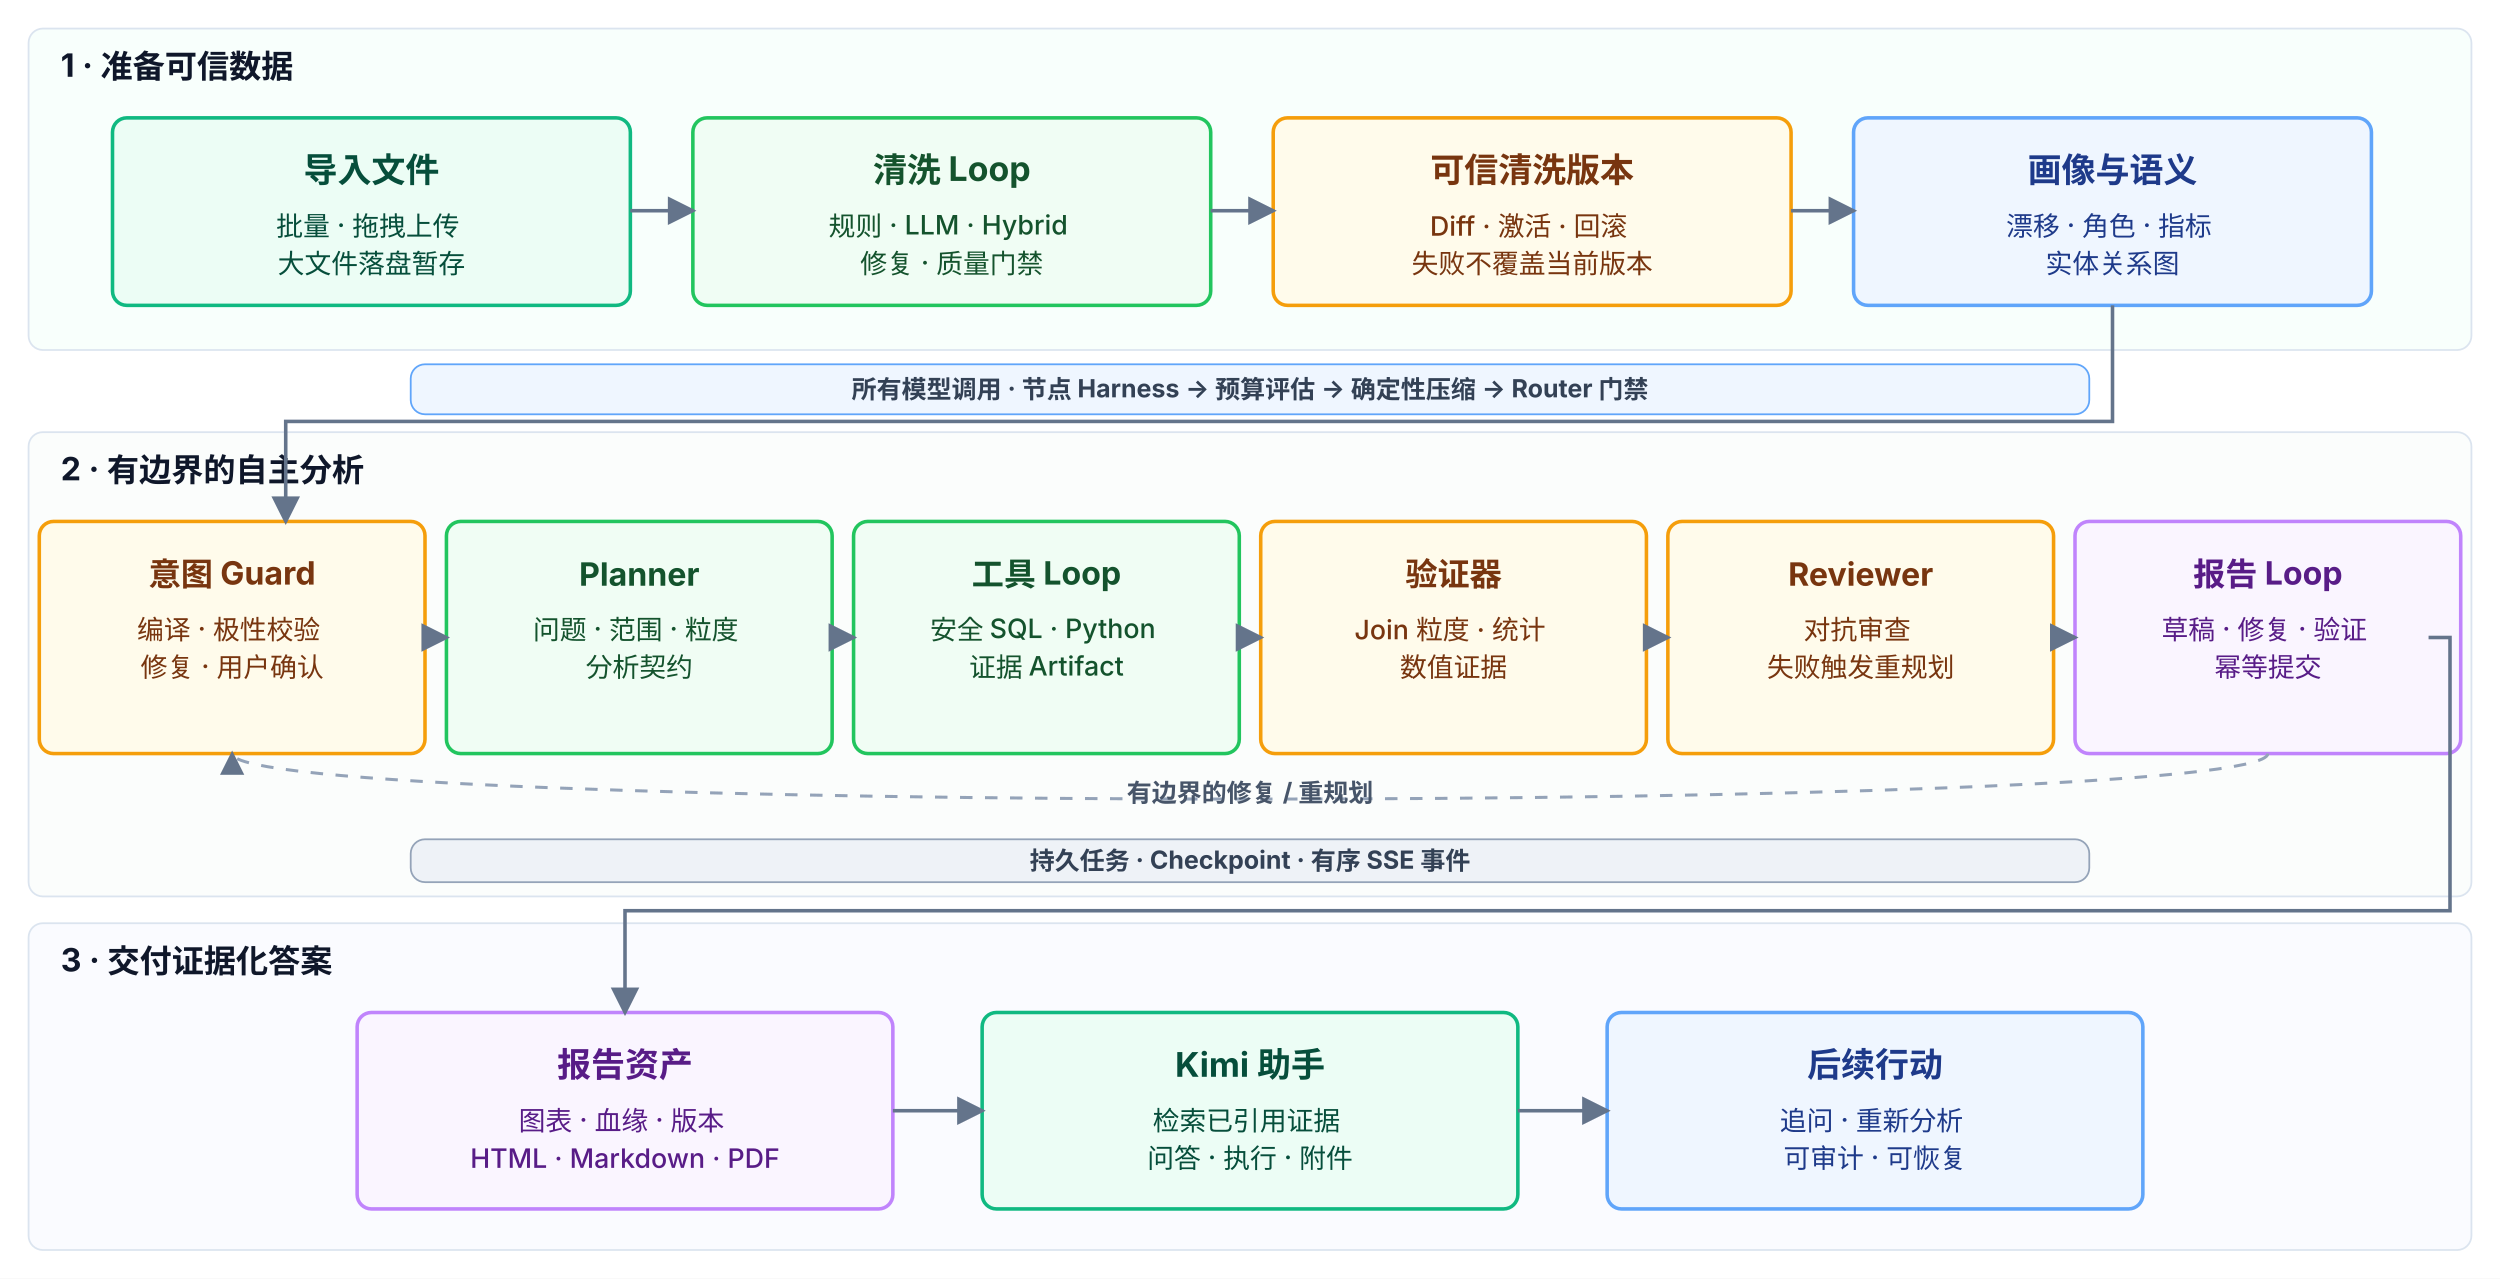
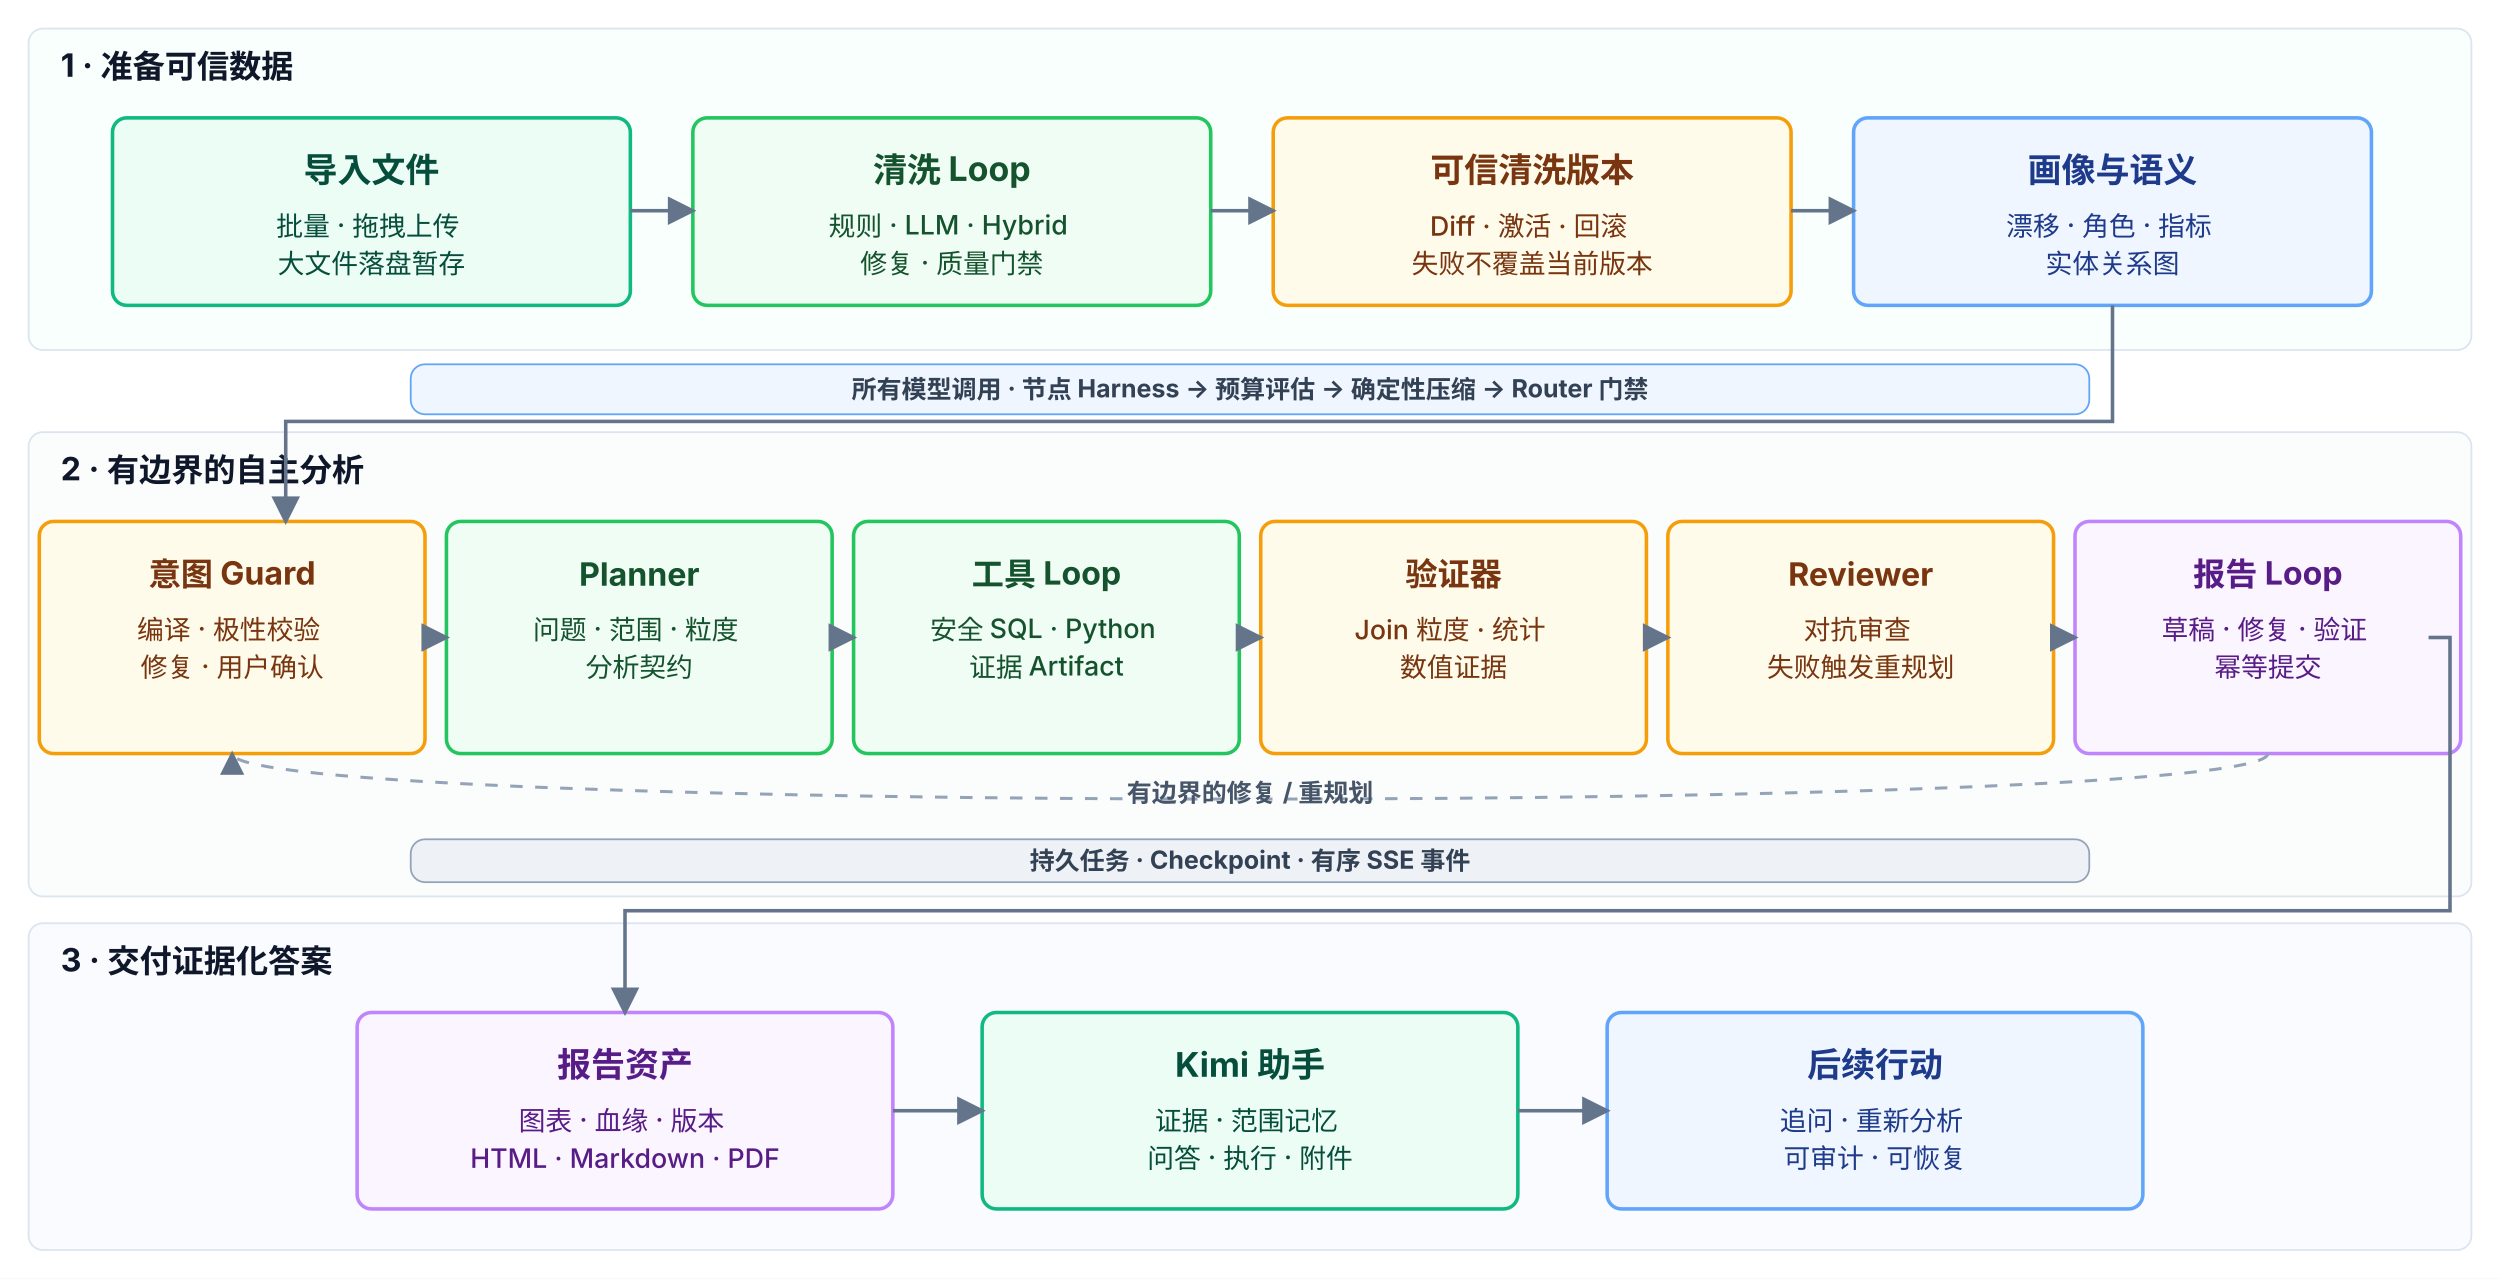
<svg xmlns="http://www.w3.org/2000/svg" width="1400" height="716" viewBox="0 0 1400 716" role="img" aria-labelledby="title desc">
  <defs>
    <marker id="arrow" markerWidth="8" markerHeight="8" refX="7" refY="4" orient="auto-start-reverse" markerUnits="strokeWidth">
      <path d="M0,0 L8,4 L0,8 Z" fill="#64748b" />
    </marker>
    <style>
      text { font-family: Inter, "Segoe UI", "Microsoft YaHei", Arial, sans-serif; }
      .layer { font-size: 18px; font-weight: 700; fill: #0f172a; }
      .card-title { font-weight: 700; }
      .card-detail { font-size: 15px; font-weight: 500; }
      .arrow { stroke: #64748b; stroke-width: 2; fill: none; }
      .arrow.muted { stroke: #94a3b8; stroke-width: 1.7; }
      .shared-connection { stroke: #64748b; stroke-width: 1.7; fill: none; }
      .flow-label { font-size: 14px; font-weight: 700; fill: #475569; }
      .service-bus { font-size: 14px; font-weight: 700; fill: #334155; }
    </style>
  </defs>
  <rect width="1400" height="716" fill="#ffffff" />
  <rect x="16" y="16" width="1368" height="180" rx="8" fill="#f8fffc" stroke="#dbe4ef" />
  <text x="34" y="43" class="layer">1 · 准备可信数据</text>
  <rect x="230" y="204" width="940" height="28" rx="8" fill="#eff6ff" stroke="#60a5fa" />
  <text x="700" y="223" text-anchor="middle" class="service-bus" fill="#1e3a8a">所有模型调用 · 节点 Harness → 预算评估 → 确定性压缩 → Router 门禁</text>
  <rect x="16" y="242" width="1368" height="260" rx="8" fill="#fbfdfc" stroke="#dbe4ef" />
  <text x="34" y="269" class="layer">2 · 有边界的自主分析</text>
  <rect x="16" y="517" width="1368" height="183" rx="8" fill="#fafbff" stroke="#dbe4ef" />
  <text x="34" y="544" class="layer">3 · 交付证据化答案</text>
  <rect x="63" y="66" width="290" height="105" rx="8" fill="#ecfdf5" stroke="#10b981" stroke-width="2" />
  <text x="208" y="102" text-anchor="middle" class="card-title" font-size="19" fill="#064e3b">导入文件</text>
  <text text-anchor="middle" class="card-detail" fill="#064e3b">
    <tspan x="208" y="132">批量 · 拖拽上传</tspan>
    <tspan x="208" y="153">大文件落盘暂存</tspan>
  </text>
  <rect x="388" y="66" width="290" height="105" rx="8" fill="#f0fdf4" stroke="#22c55e" stroke-width="2" />
  <text x="533" y="102" text-anchor="middle" class="card-title" font-size="19" fill="#14532d">清洗 Loop</text>
  <text text-anchor="middle" class="card-detail" fill="#14532d">
    <tspan x="533" y="132">规则 · LLM · Hybrid</tspan>
    <tspan x="533" y="153">修复 · 质量门禁</tspan>
  </text>
  <rect x="713" y="66" width="290" height="105" rx="8" fill="#fffbeb" stroke="#f59e0b" stroke-width="2" />
  <text x="858" y="102" text-anchor="middle" class="card-title" font-size="19" fill="#78350f">可信清洗版本</text>
  <text text-anchor="middle" class="card-detail" fill="#78350f">
    <tspan x="858" y="132">Diff · 激活 · 回滚</tspan>
    <tspan x="858" y="153">失败不覆盖当前版本</tspan>
  </text>
  <rect x="1038" y="66" width="290" height="105" rx="8" fill="#eff6ff" stroke="#60a5fa" stroke-width="2" />
  <text x="1183" y="102" text-anchor="middle" class="card-title" font-size="19" fill="#1e3a8a">画像与语义</text>
  <text text-anchor="middle" class="card-detail" fill="#1e3a8a">
    <tspan x="1183" y="132">漂移 · 角色 · 指标</tspan>
    <tspan x="1183" y="153">实体关系图</tspan>
  </text>
  <rect x="22" y="292" width="216" height="130" rx="8" fill="#fffbeb" stroke="#f59e0b" stroke-width="2" />
  <text x="130" y="328" text-anchor="middle" class="card-title" font-size="18" fill="#78350f">意图 Guard</text>
  <text text-anchor="middle" class="card-detail" fill="#78350f">
    <tspan x="130" y="358">编译 · 极性校验</tspan>
    <tspan x="130" y="379">修复 · 用户确认</tspan>
  </text>
  <rect x="250" y="292" width="216" height="130" rx="8" fill="#f0fdf4" stroke="#22c55e" stroke-width="2" />
  <text x="358" y="328" text-anchor="middle" class="card-title" font-size="18" fill="#14532d">Planner</text>
  <text text-anchor="middle" class="card-detail" fill="#14532d">
    <tspan x="358" y="358">问题 · 范围 · 粒度</tspan>
    <tspan x="358" y="379">分析契约</tspan>
  </text>
  <rect x="478" y="292" width="216" height="130" rx="8" fill="#f0fdf4" stroke="#22c55e" stroke-width="2" />
  <text x="586" y="328" text-anchor="middle" class="card-title" font-size="18" fill="#14532d">工具 Loop</text>
  <text text-anchor="middle" class="card-detail" fill="#14532d">
    <tspan x="586" y="358">安全 SQL · Python</tspan>
    <tspan x="586" y="379">证据 Artifact</tspan>
  </text>
  <rect x="706" y="292" width="216" height="130" rx="8" fill="#fffbeb" stroke="#f59e0b" stroke-width="2" />
  <text x="814" y="328" text-anchor="middle" class="card-title" font-size="18" fill="#78350f">验证器</text>
  <text text-anchor="middle" class="card-detail" fill="#78350f">
    <tspan x="814" y="358">Join 粒度 · 统计</tspan>
    <tspan x="814" y="379">数值证据</tspan>
  </text>
  <rect x="934" y="292" width="216" height="130" rx="8" fill="#fffbeb" stroke="#f59e0b" stroke-width="2" />
  <text x="1042" y="328" text-anchor="middle" class="card-title" font-size="18" fill="#78350f">Reviewer</text>
  <text text-anchor="middle" class="card-detail" fill="#78350f">
    <tspan x="1042" y="358">对抗审查</tspan>
    <tspan x="1042" y="379">失败触发重规划</tspan>
  </text>
  <rect x="1162" y="292" width="216" height="130" rx="8" fill="#faf5ff" stroke="#c084fc" stroke-width="2" />
  <text x="1270" y="328" text-anchor="middle" class="card-title" font-size="18" fill="#581c87">报告 Loop</text>
  <text text-anchor="middle" class="card-detail" fill="#581c87">
    <tspan x="1270" y="358">草稿 · 修复 · 验证</tspan>
    <tspan x="1270" y="379">幂等提交</tspan>
  </text>
  <rect x="200" y="567" width="300" height="110" rx="8" fill="#faf5ff" stroke="#c084fc" stroke-width="2" />
  <text x="350" y="603" text-anchor="middle" class="card-title" font-size="19" fill="#581c87">报告资产</text>
  <text text-anchor="middle" class="card-detail" fill="#581c87">
    <tspan x="350" y="633">图表 · 血缘 · 版本</tspan>
    <tspan x="350" y="654">HTML · Markdown · PDF</tspan>
  </text>
  <rect x="550" y="567" width="300" height="110" rx="8" fill="#ecfdf5" stroke="#10b981" stroke-width="2" />
  <text x="700" y="603" text-anchor="middle" class="card-title" font-size="19" fill="#064e3b">Kimi 助手</text>
  <text text-anchor="middle" class="card-detail" fill="#064e3b">
-     <tspan x="700" y="633">检索已引用证据</tspan>
+     <tspan x="700" y="633">证据 · 范围记忆</tspan>
    <tspan x="700" y="654">问答 · 执行 · 附件</tspan>
  </text>
  <rect x="900" y="567" width="300" height="110" rx="8" fill="#eff6ff" stroke="#60a5fa" stroke-width="2" />
  <text x="1050" y="603" text-anchor="middle" class="card-title" font-size="19" fill="#1e3a8a">后续行动</text>
  <text text-anchor="middle" class="card-detail" fill="#1e3a8a">
    <tspan x="1050" y="633">追问 · 重新分析</tspan>
    <tspan x="1050" y="654">可审计 · 可恢复</tspan>
  </text>
  <line x1="353" y1="118" x2="388" y2="118" class="arrow" marker-end="url(#arrow)" />
  <line x1="678" y1="118" x2="713" y2="118" class="arrow" marker-end="url(#arrow)" />
  <line x1="1003" y1="118" x2="1038" y2="118" class="arrow" marker-end="url(#arrow)" />
  <path d="M 1183 171 V 236 H 160 V 292" class="arrow" marker-end="url(#arrow)" />
  <line x1="238" y1="357" x2="250" y2="357" class="arrow" marker-end="url(#arrow)" />
  <line x1="466" y1="357" x2="478" y2="357" class="arrow" marker-end="url(#arrow)" />
  <line x1="694" y1="357" x2="706" y2="357" class="arrow" marker-end="url(#arrow)" />
  <line x1="922" y1="357" x2="934" y2="357" class="arrow" marker-end="url(#arrow)" />
  <line x1="1150" y1="357" x2="1162" y2="357" class="arrow" marker-end="url(#arrow)" />
  <path d="M 1270 422 C 1270 456, 130 456, 130 422" class="arrow muted" stroke-dasharray="7 7" marker-end="url(#arrow)" />
  <text x="700" y="449" text-anchor="middle" class="flow-label">有边界的修复 / 重规划</text>
  <rect x="230" y="470" width="940" height="24" rx="8" fill="#eef2f7" stroke="#94a3b8" />
  <text x="700" y="487" text-anchor="middle" class="service-bus">持久任务 · Checkpoint · 有序 SSE 事件</text>
  <path d="M 1360 357 H 1372 V 510 H 350 V 567" class="arrow" marker-end="url(#arrow)" />
  <line x1="500" y1="622" x2="550" y2="622" class="arrow" marker-end="url(#arrow)" />
  <line x1="850" y1="622" x2="900" y2="622" class="arrow" marker-end="url(#arrow)" />
</svg>
